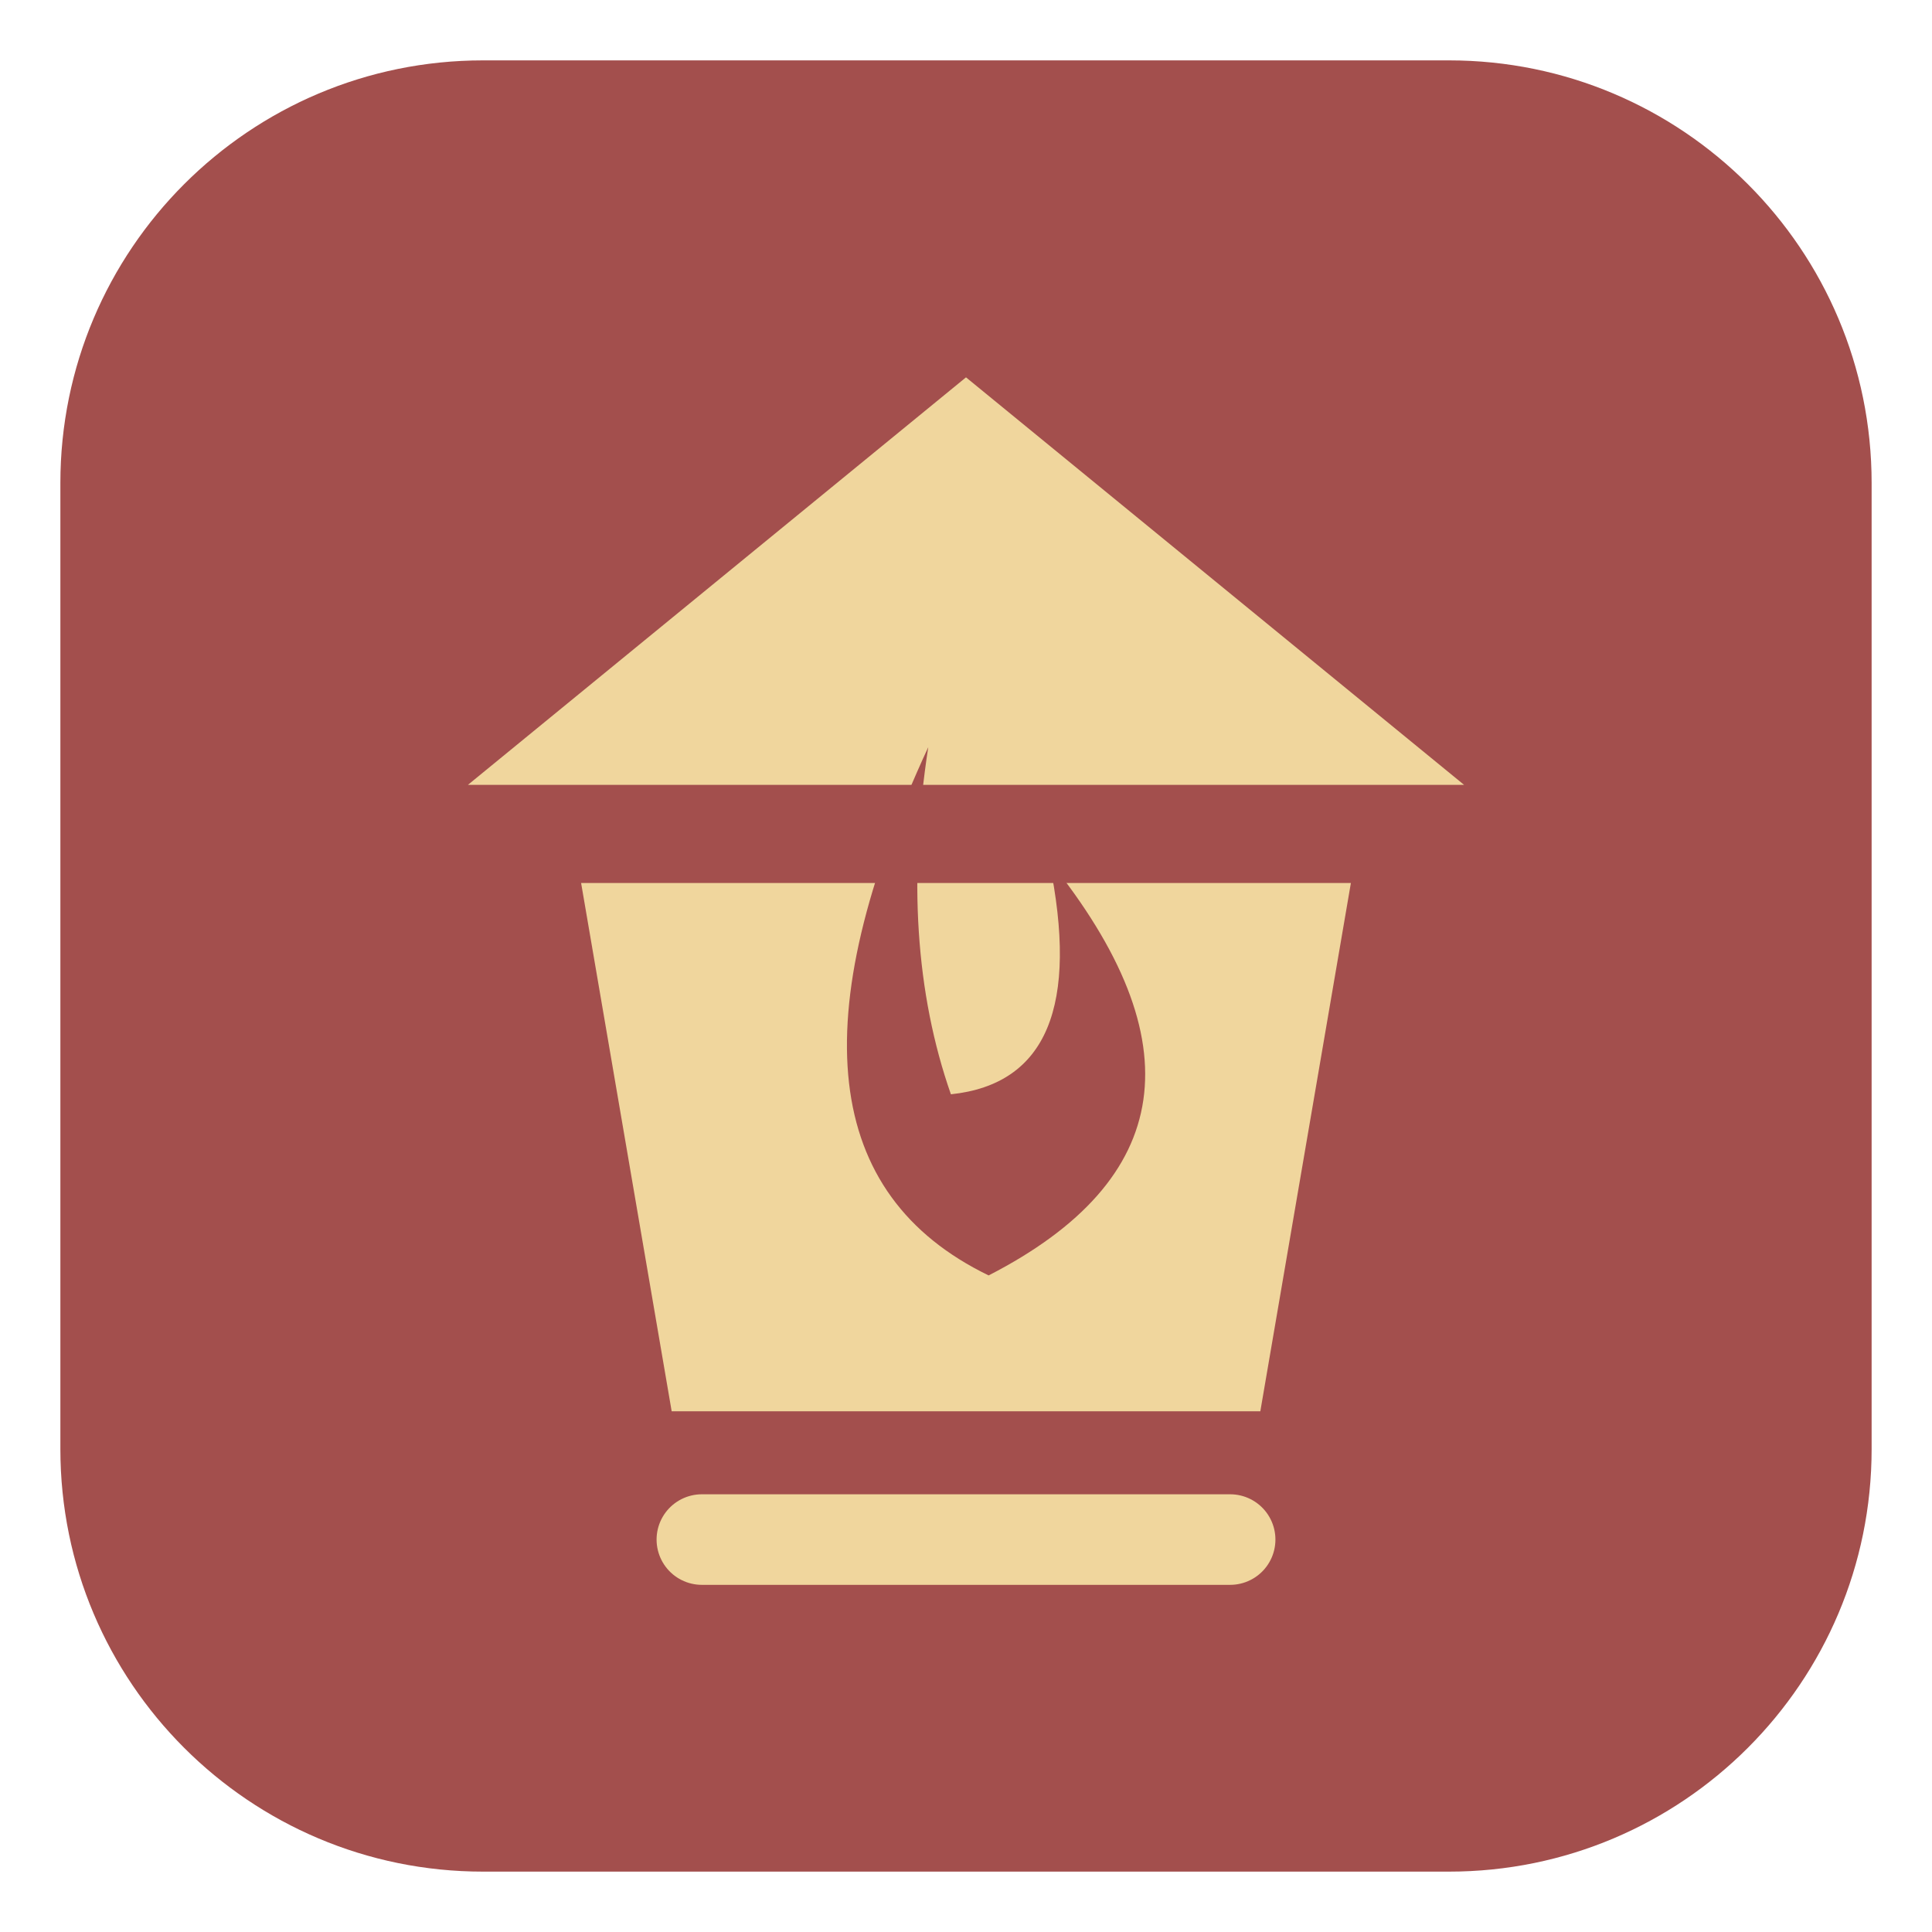
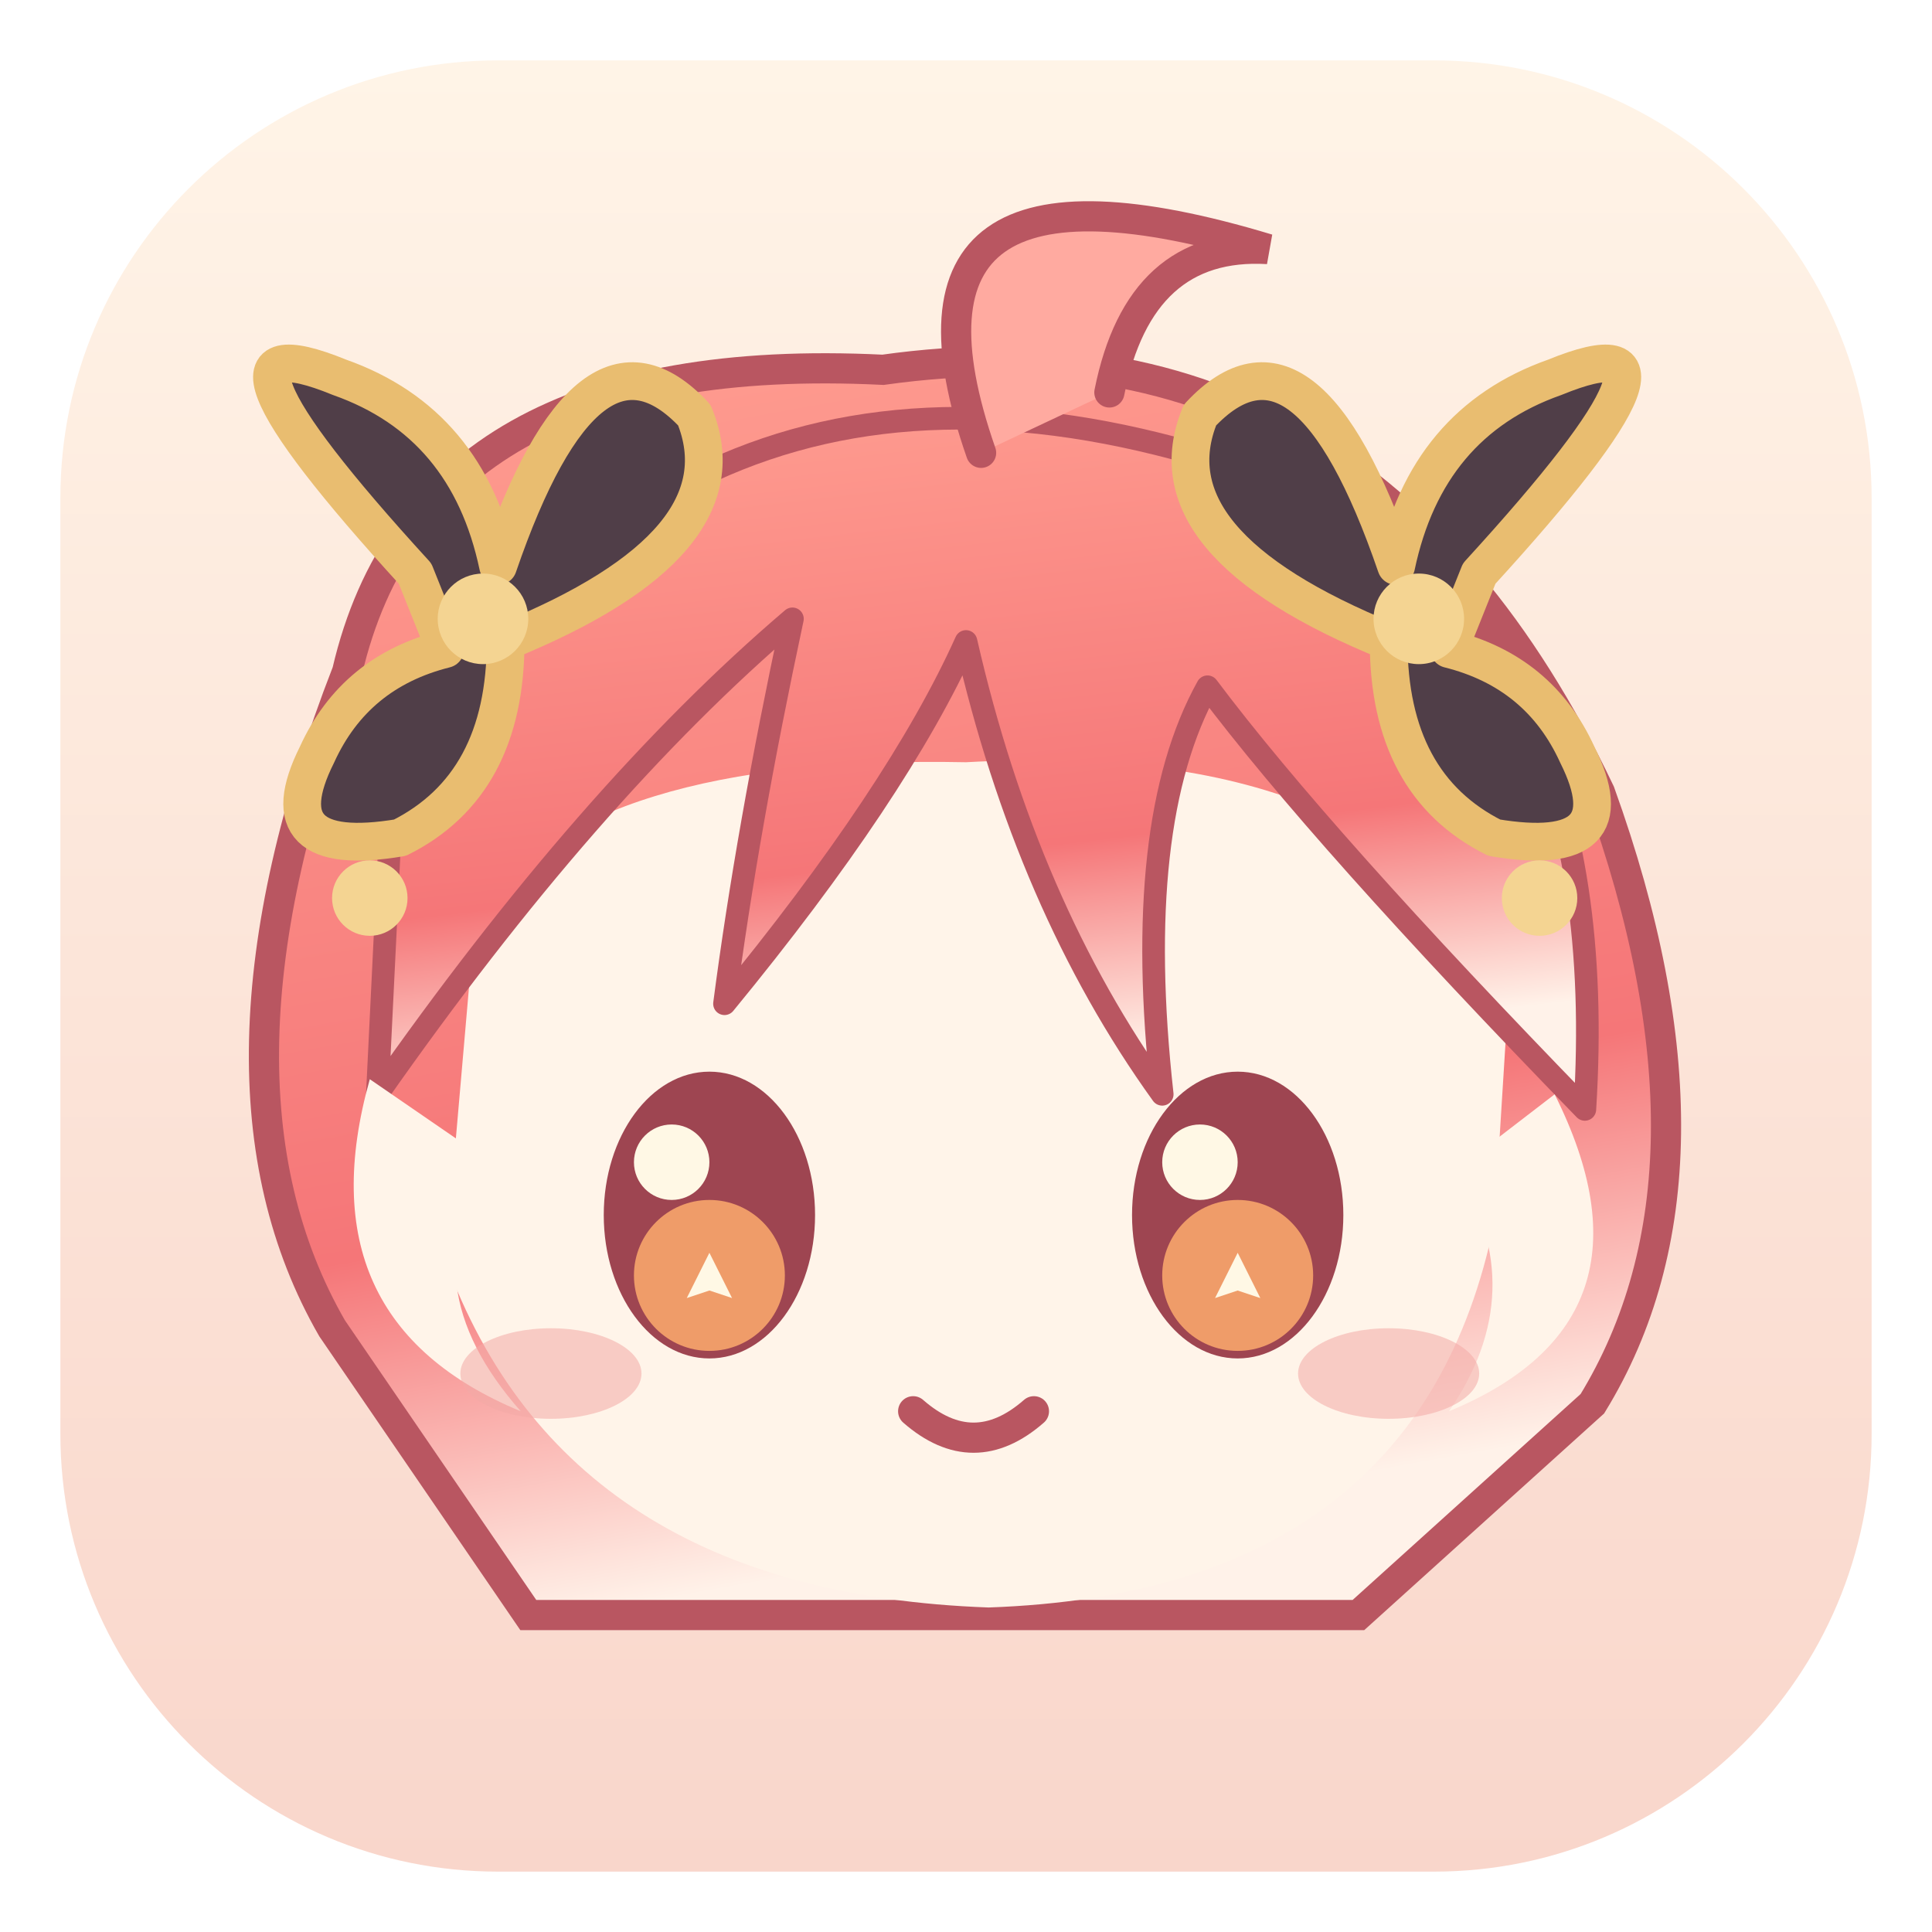
<svg xmlns="http://www.w3.org/2000/svg" width="256" height="256" viewBox="0 0 256 256">
-   <rect x="8" y="8" width="240" height="240" rx="56" fill="#a34f4d" />
-   <path d="M62 104 L128 50 L194 104Z" fill="#f0d69d" />
-   <path d="M77 117 H179 L167 187 H89Z" fill="#f0d69d" />
-   <path d="M123 99 Q98 153 131 169 Q168 150 139 114 Q145 143 126 145 Q119 125 123 99" fill="#a34f4d" />
-   <path d="M93 204 H163" stroke="#f0d69d" stroke-width="12" stroke-linecap="round" />
+   <defs>
+     <linearGradient id="bg" x2="0" y2="1">
+       <stop stop-color="#fff4e7" />
+       <stop offset="1" stop-color="#f9d6cb" />
+     </linearGradient>
+     <linearGradient id="hair" x2=".2" y2="1">
+       <stop stop-color="#ff9e91" />
+       <stop offset=".7" stop-color="#f57678" />
+       <stop offset="1" stop-color="#fff2e9" />
+     </linearGradient>
+   </defs>
+   <rect x="8" y="8" width="240" height="240" rx="58" fill="url(#bg)" />
+   <path d="M44 176Q25 143 46 89Q56 46 117 49Q181 40 212 105Q230 155 211 186L180 214H70Z" fill="url(#hair)" stroke="#b95661" stroke-width="4" />
+   <path d="M63 121Q78 100 128 101Q183 98 200 130L198 162Q188 211 131 213Q75 211 59 167Z" fill="#fff4e9" />
+   <path d="M50 145Q78 105 105 82Q99 110 96 133Q119 105 128 85Q136 120 154 145Q150 109 160 91Q175 111 210 147Q214 83 170 64Q92 35 52 104Z" fill="url(#hair)" stroke="#b95661" stroke-width="3" stroke-linejoin="round" />
+   <path d="M130 60Q115 17 168 33Q151 32 147 52" fill="#ffaaa0" stroke="#b95661" stroke-width="4" stroke-linecap="round" />
+   <path d="M49 143Q40 175 69 187Q54 170 65 154M206 145Q221 175 192 187Q203 171 193 155" fill="#fff4e9" />
+   <g fill="#9e4551">
+     <ellipse cx="94" cy="161" rx="14" ry="19" />
+     <ellipse cx="164" cy="161" rx="14" ry="19" />
+   </g>
+   <g fill="#ef9c69">
+     <ellipse cx="94" cy="169" rx="10" ry="10" />
+     <ellipse cx="164" cy="169" rx="10" ry="10" />
+   </g>
+   <g fill="#fff8e5">
+     <circle cx="89" cy="154" r="5" />
+     <circle cx="159" cy="154" r="5" />
+     <path d="M94 166l-3 6 3-1 3 1zM164 166l-3 6 3-1 3 1z" />
+   </g>
+   <path d="M121 187Q129 194 137 187" fill="none" stroke="#b95661" stroke-width="4" stroke-linecap="round" />
+   <g fill="#f3a9a6" opacity=".55">
+     <ellipse cx="73" cy="182" rx="12" ry="6" />
+     <ellipse cx="184" cy="182" rx="12" ry="6" />
+   </g>
+   <g fill="#503e48" stroke="#e9bd70" stroke-width="5" stroke-linejoin="round">
+     <path d="M55 76Q23 41 45 50Q62 56 66 75Q78 40 92 55Q99 72 67 85Q67 104 53 111Q35 114 42 100Q47 89 59 86Z" />
+     <path d="M196 76Q228 41 206 50Q189 56 185 75Q173 40 159 55Q152 72 184 85Q184 104 198 111Q216 114 209 100Q204 89 192 86Z" />
+   </g>
+   <g fill="#f4d492">
+     <circle cx="64" cy="82" r="6" />
+     <circle cx="188" cy="82" r="6" />
+     <circle cx="49" cy="119" r="5" />
+     <circle cx="204" cy="119" r="5" />
+   </g>
</svg>
